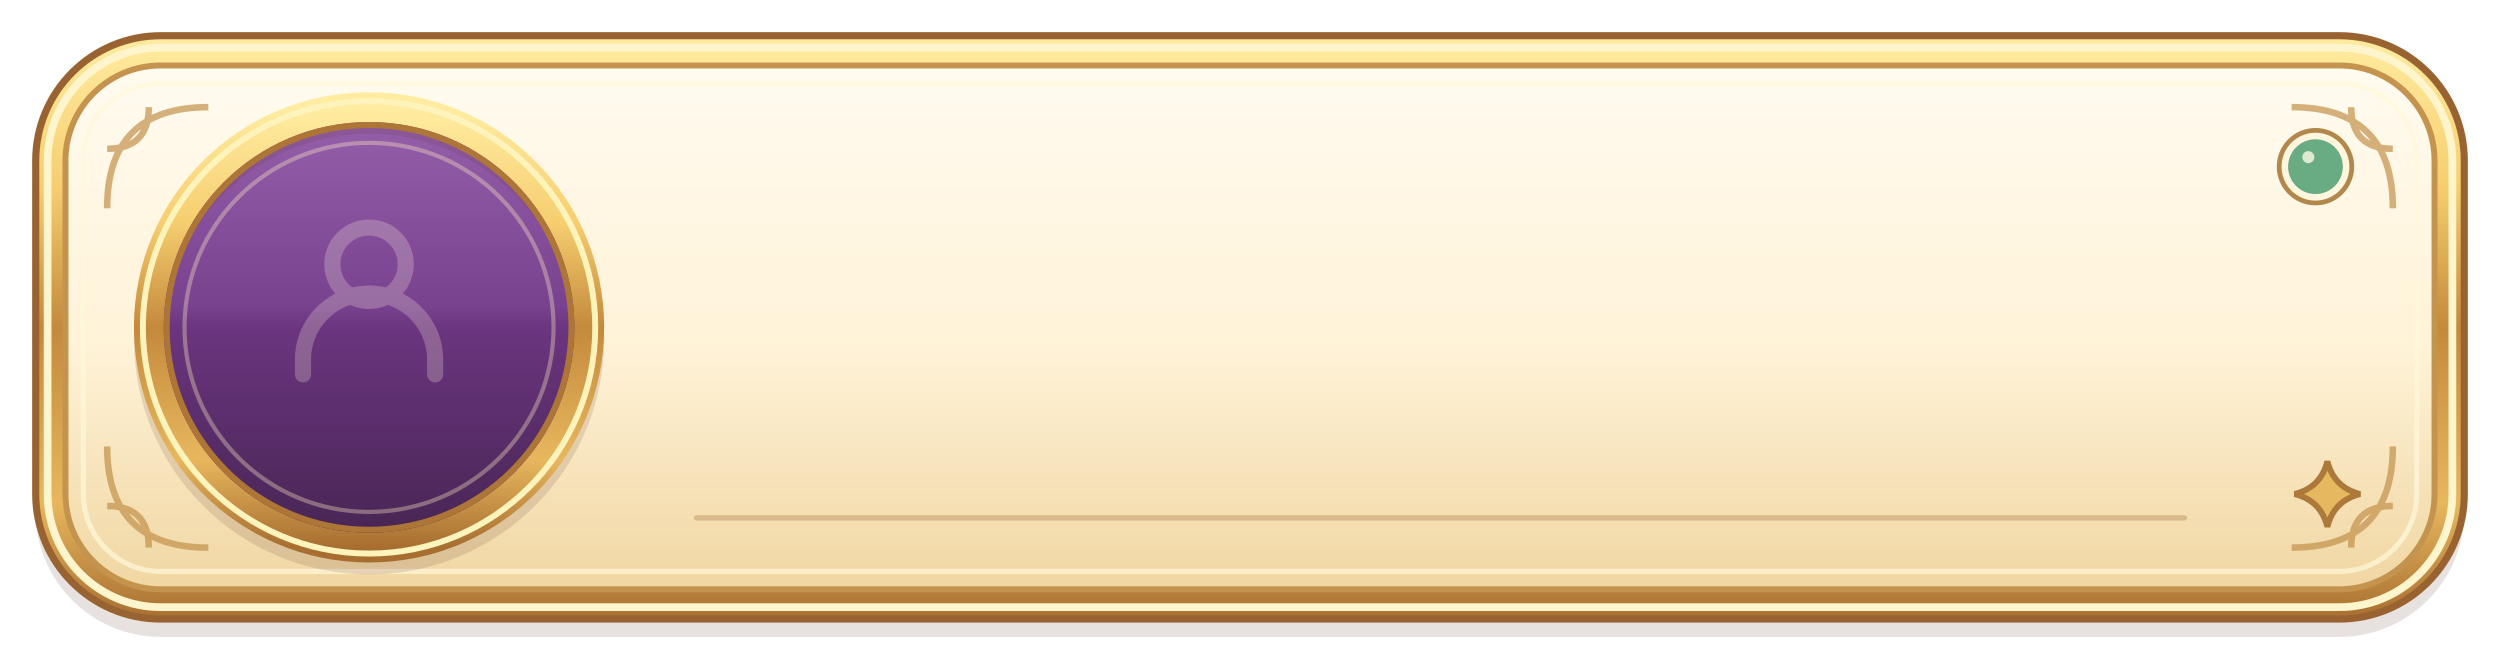
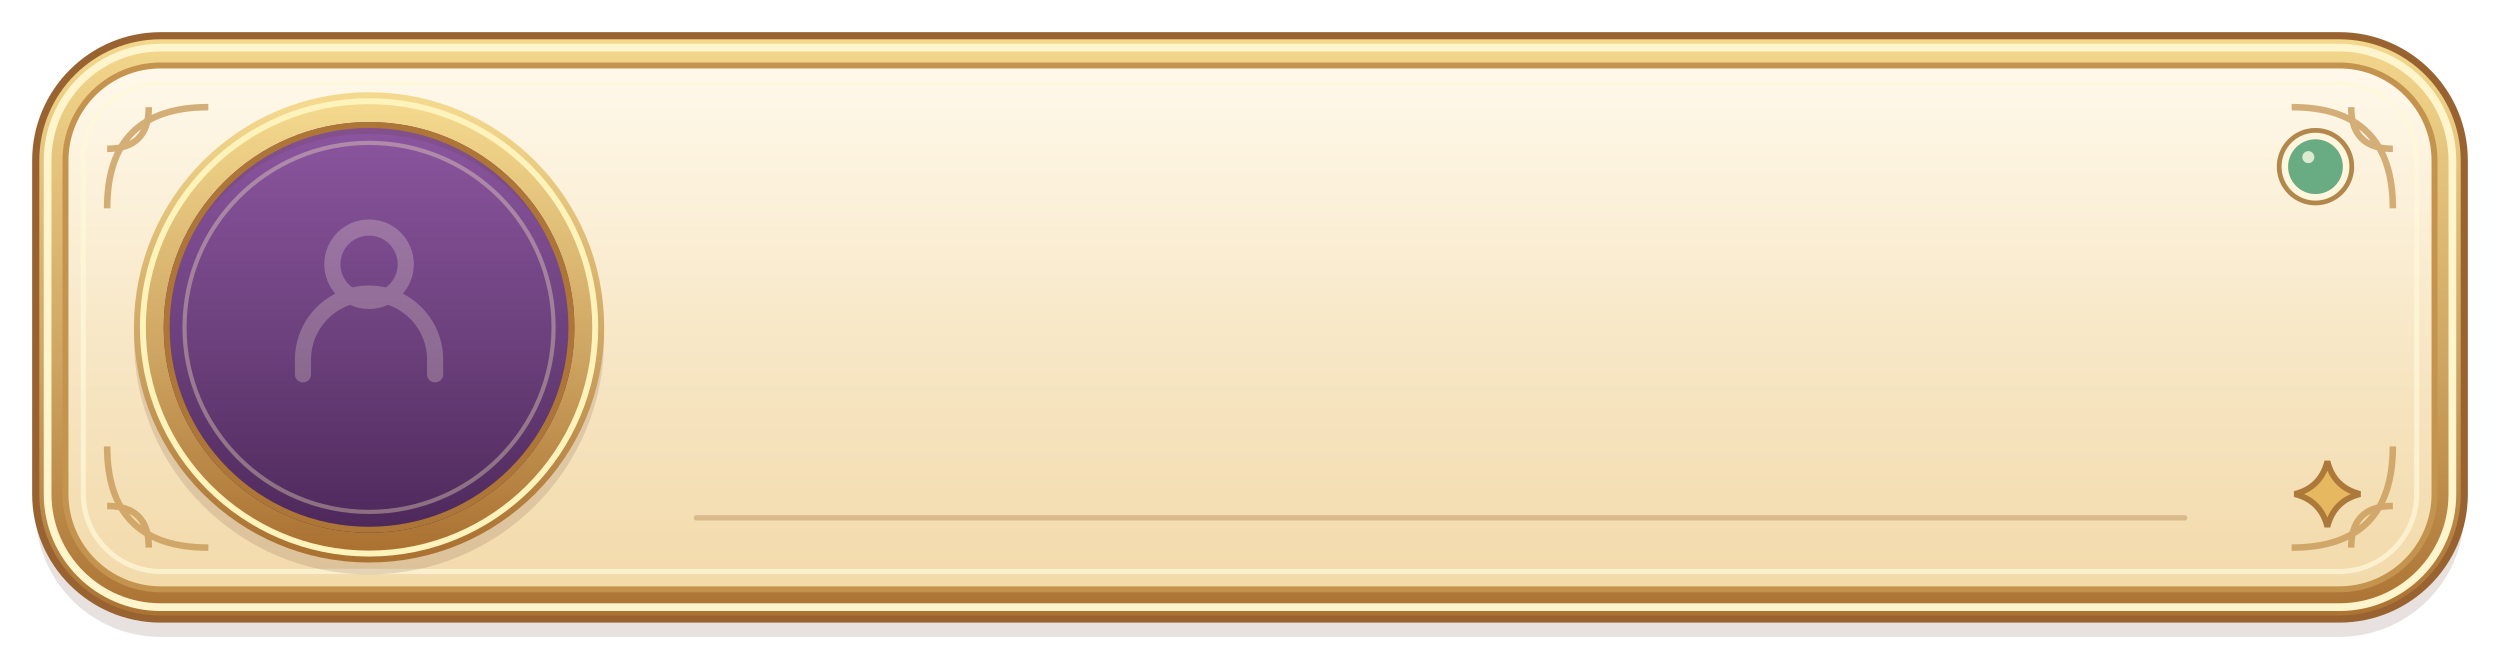
<svg xmlns="http://www.w3.org/2000/svg" width="420" height="112" viewBox="0 0 420 112" role="img" aria-labelledby="player_card_default-title player_card_default-desc">
  <defs>
    <linearGradient id="player_card_default-paper" x1="0" y1="0" x2="0" y2="1">
-       <stop offset="0%" stop-color="#FFFBF0" />
-       <stop offset="53%" stop-color="#FFF3D8" />
-       <stop offset="100%" stop-color="#F0D6A2" />
+       <stop offset="0" stop-color="#fff9eb" />
+       <stop offset=".56" stop-color="#f7e6c4" />
+       <stop offset="1" stop-color="#f2daaa" />
    </linearGradient>
    <linearGradient id="player_card_default-gold" x1="0" y1="0" x2="0" y2="1">
-       <stop offset="0%" stop-color="#FFF2A8" />
-       <stop offset="45%" stop-color="#FFD965" />
-       <stop offset="50%" stop-color="#F7C13F" />
-       <stop offset="100%" stop-color="#DB921D" />
+       <stop offset="0" stop-color="#fde893" />
+       <stop offset=".56" stop-color="#ebbc5a" />
+       <stop offset="1" stop-color="#df9922" />
    </linearGradient>
    <linearGradient id="player_card_default-goldHover" x1="0" y1="0" x2="0" y2="1">
-       <stop offset="0%" stop-color="#FFF8CD" />
-       <stop offset="45%" stop-color="#FFE889" />
-       <stop offset="50%" stop-color="#FFD14F" />
-       <stop offset="100%" stop-color="#EDA62E" />
+       <stop offset="0" stop-color="#fff0b4" />
+       <stop offset=".56" stop-color="#f5ca74" />
+       <stop offset="1" stop-color="#f0ac33" />
    </linearGradient>
    <linearGradient id="player_card_default-goldPressed" x1="0" y1="0" x2="0" y2="1">
-       <stop offset="0%" stop-color="#C98622" />
-       <stop offset="20%" stop-color="#E9A932" />
-       <stop offset="100%" stop-color="#FFE188" />
+       <stop offset="0" stop-color="#cf8d25" />
+       <stop offset=".56" stop-color="#e7b95b" />
+       <stop offset="1" stop-color="#fcd97c" />
    </linearGradient>
    <linearGradient id="player_card_default-plum" x1="0" y1="0" x2="0" y2="1">
-       <stop offset="0%" stop-color="#9660AB" />
-       <stop offset="45%" stop-color="#78428F" />
-       <stop offset="50%" stop-color="#6B357F" />
-       <stop offset="100%" stop-color="#472553" />
+       <stop offset="0" stop-color="#8d57a2" />
+       <stop offset=".56" stop-color="#6a3f7a" />
+       <stop offset="1" stop-color="#4c2759" />
    </linearGradient>
    <linearGradient id="player_card_default-plumHover" x1="0" y1="0" x2="0" y2="1">
-       <stop offset="0%" stop-color="#AE7AC0" />
-       <stop offset="45%" stop-color="#8D55A3" />
-       <stop offset="50%" stop-color="#814895" />
-       <stop offset="100%" stop-color="#572D64" />
+       <stop offset="0" stop-color="#a570b7" />
+       <stop offset=".56" stop-color="#7d4f8c" />
+       <stop offset="1" stop-color="#5d316b" />
    </linearGradient>
    <linearGradient id="player_card_default-plumPressed" x1="0" y1="0" x2="0" y2="1">
-       <stop offset="0%" stop-color="#3B2248" />
-       <stop offset="35%" stop-color="#5C3272" />
-       <stop offset="100%" stop-color="#8C55A1" />
+       <stop offset="0" stop-color="#422550" />
+       <stop offset=".56" stop-color="#683f7a" />
+       <stop offset="1" stop-color="#85509a" />
    </linearGradient>
    <linearGradient id="player_card_default-dark" x1="0" y1="0" x2="0" y2="1">
      <stop offset="0%" stop-color="#4B3054" />
      <stop offset="100%" stop-color="#30203B" />
    </linearGradient>
    <linearGradient id="player_card_default-edge" x1="0" y1="0" x2="0" y2="1">
-       <stop offset="0%" stop-color="#FFECA1" />
-       <stop offset="26%" stop-color="#F6CE70" />
-       <stop offset="50%" stop-color="#C48A3C" />
-       <stop offset="80%" stop-color="#E7B75E" />
-       <stop offset="100%" stop-color="#A76E30" />
+       <stop offset="0" stop-color="#f3d88d" />
+       <stop offset=".56" stop-color="#cea562" />
+       <stop offset="1" stop-color="#ab7232" />
    </linearGradient>
    <linearGradient id="player_card_default-teal" x1="0" y1="0" x2="0" y2="1">
-       <stop offset="0%" stop-color="#B5F2EB" />
-       <stop offset="40%" stop-color="#54C6D5" />
-       <stop offset="100%" stop-color="#267890" />
+       <stop offset="0" stop-color="#a2e9e7" />
+       <stop offset=".56" stop-color="#65aeb8" />
+       <stop offset="1" stop-color="#2c839a" />
    </linearGradient>
    <linearGradient id="player_card_default-green" x1="0" y1="0" x2="0" y2="1">
-       <stop offset="0%" stop-color="#ADDFAD" />
-       <stop offset="40%" stop-color="#67AD83" />
-       <stop offset="100%" stop-color="#367459" />
+       <stop offset="0" stop-color="#9fd5a5" />
+       <stop offset=".56" stop-color="#6aa37e" />
+       <stop offset="1" stop-color="#3d7c5f" />
    </linearGradient>
    <linearGradient id="player_card_default-danger" x1="0" y1="0" x2="0" y2="1">
-       <stop offset="0%" stop-color="#DE8392" />
-       <stop offset="40%" stop-color="#BD5870" />
-       <stop offset="100%" stop-color="#84394D" />
+       <stop offset="0" stop-color="#d77a8b" />
+       <stop offset=".56" stop-color="#ac5a6b" />
+       <stop offset="1" stop-color="#8c3d52" />
    </linearGradient>
    <linearGradient id="player_card_default-disabled" x1="0" y1="0" x2="0" y2="1">
      <stop offset="0%" stop-color="#E5DBC9" />
      <stop offset="100%" stop-color="#C5B5A0" />
    </linearGradient>
    <linearGradient id="player_card_default-ghost" x1="0" y1="0" x2="0" y2="1">
      <stop offset="0%" stop-color="#FFFCF3" />
      <stop offset="100%" stop-color="#F7E8C9" />
    </linearGradient>
  </defs>
  <rect x="6" y="9" width="408" height="98" rx="21" fill="#603B31" stroke="none" stroke-width="1" opacity="0.15" />
  <rect x="6" y="6" width="408" height="98" rx="21" fill="url(#player_card_default-edge)" stroke="#986331" stroke-width="1.2" />
  <rect x="8" y="8" width="404" height="94" rx="19" fill="none" stroke="#FFF5CD" stroke-width="1.3" />
  <rect x="11" y="11" width="398" height="88" rx="16" fill="url(#player_card_default-paper)" stroke="#C4934E" stroke-width="1" />
  <rect x="14" y="14" width="392" height="82" rx="13" fill="none" stroke="#FFF8DA" stroke-width="0.85" opacity="0.72" />
  <path d="M 0 17 Q 0 0 17 0 M 0 7 Q 7 7 7 0" transform="translate(18 18) scale(1 1)" fill="none" stroke="#C4934E" stroke-width="1.1" opacity=".72" />
  <path d="M 0 17 Q 0 0 17 0 M 0 7 Q 7 7 7 0" transform="translate(402 18) scale(-1 1)" fill="none" stroke="#C4934E" stroke-width="1.1" opacity=".72" />
  <path d="M 0 17 Q 0 0 17 0 M 0 7 Q 7 7 7 0" transform="translate(18 92) scale(1 -1)" fill="none" stroke="#C4934E" stroke-width="1.1" opacity=".72" />
  <path d="M 0 17 Q 0 0 17 0 M 0 7 Q 7 7 7 0" transform="translate(402 92) scale(-1 -1)" fill="none" stroke="#C4934E" stroke-width="1.1" opacity=".72" />
  <circle cx="62" cy="55" r="36" fill="url(#player_card_default-plum)" stroke="none" stroke-width="1" />
  <circle cx="62" cy="55" r="31" fill="none" stroke="#FFF3C4" stroke-width="0.7" opacity="0.34" />
  <g opacity="0.24">
    <g transform="translate(47.2 35.76) scale(1.233333)" fill="none" stroke="#FFF8DF" stroke-width="2.2" stroke-linecap="round" stroke-linejoin="round">
      <path d="M17 7a5 5 0 1 1-10 0 5 5 0 0 1 10 0 M3 22v-2a9 9 0 0 1 18 0v2" />
    </g>
  </g>
  <circle cx="62" cy="57" r="37" fill="none" stroke="#603B31" stroke-opacity=".15" stroke-width="5" />
  <circle cx="62" cy="55" r="37" fill="none" stroke="url(#player_card_default-edge)" stroke-width="5" />
  <circle cx="62" cy="55" r="38" fill="none" stroke="#FFF3BC" stroke-width="1" />
  <circle cx="62" cy="55" r="34" fill="none" stroke="#AD7636" stroke-width="1" />
  <path d="M 117 87 H 367" fill="none" stroke="#BB905B" stroke-width="0.9" stroke-linecap="round" stroke-linejoin="round" opacity=".46" />
  <path d="M 391 77.5 Q 392.1 81.9 396.5 83 Q 392.1 84.1 391 88.5 Q 389.9 84.1 385.5 83 Q 389.9 81.9 391 77.5 Z" fill="#E6B85F" stroke="#AD793B" stroke-width="1" />
  <circle cx="389" cy="28" r="6.1" fill="#FFF6DD" stroke="#B1874B" stroke-width="0.8" />
  <circle cx="389" cy="28" r="4.6" fill="#69AB83" stroke="none" stroke-width="1" />
  <circle cx="387.8" cy="26.4" r="1.012" fill="#FFFBE6" stroke="none" stroke-width="1" opacity="0.78" />
</svg>
